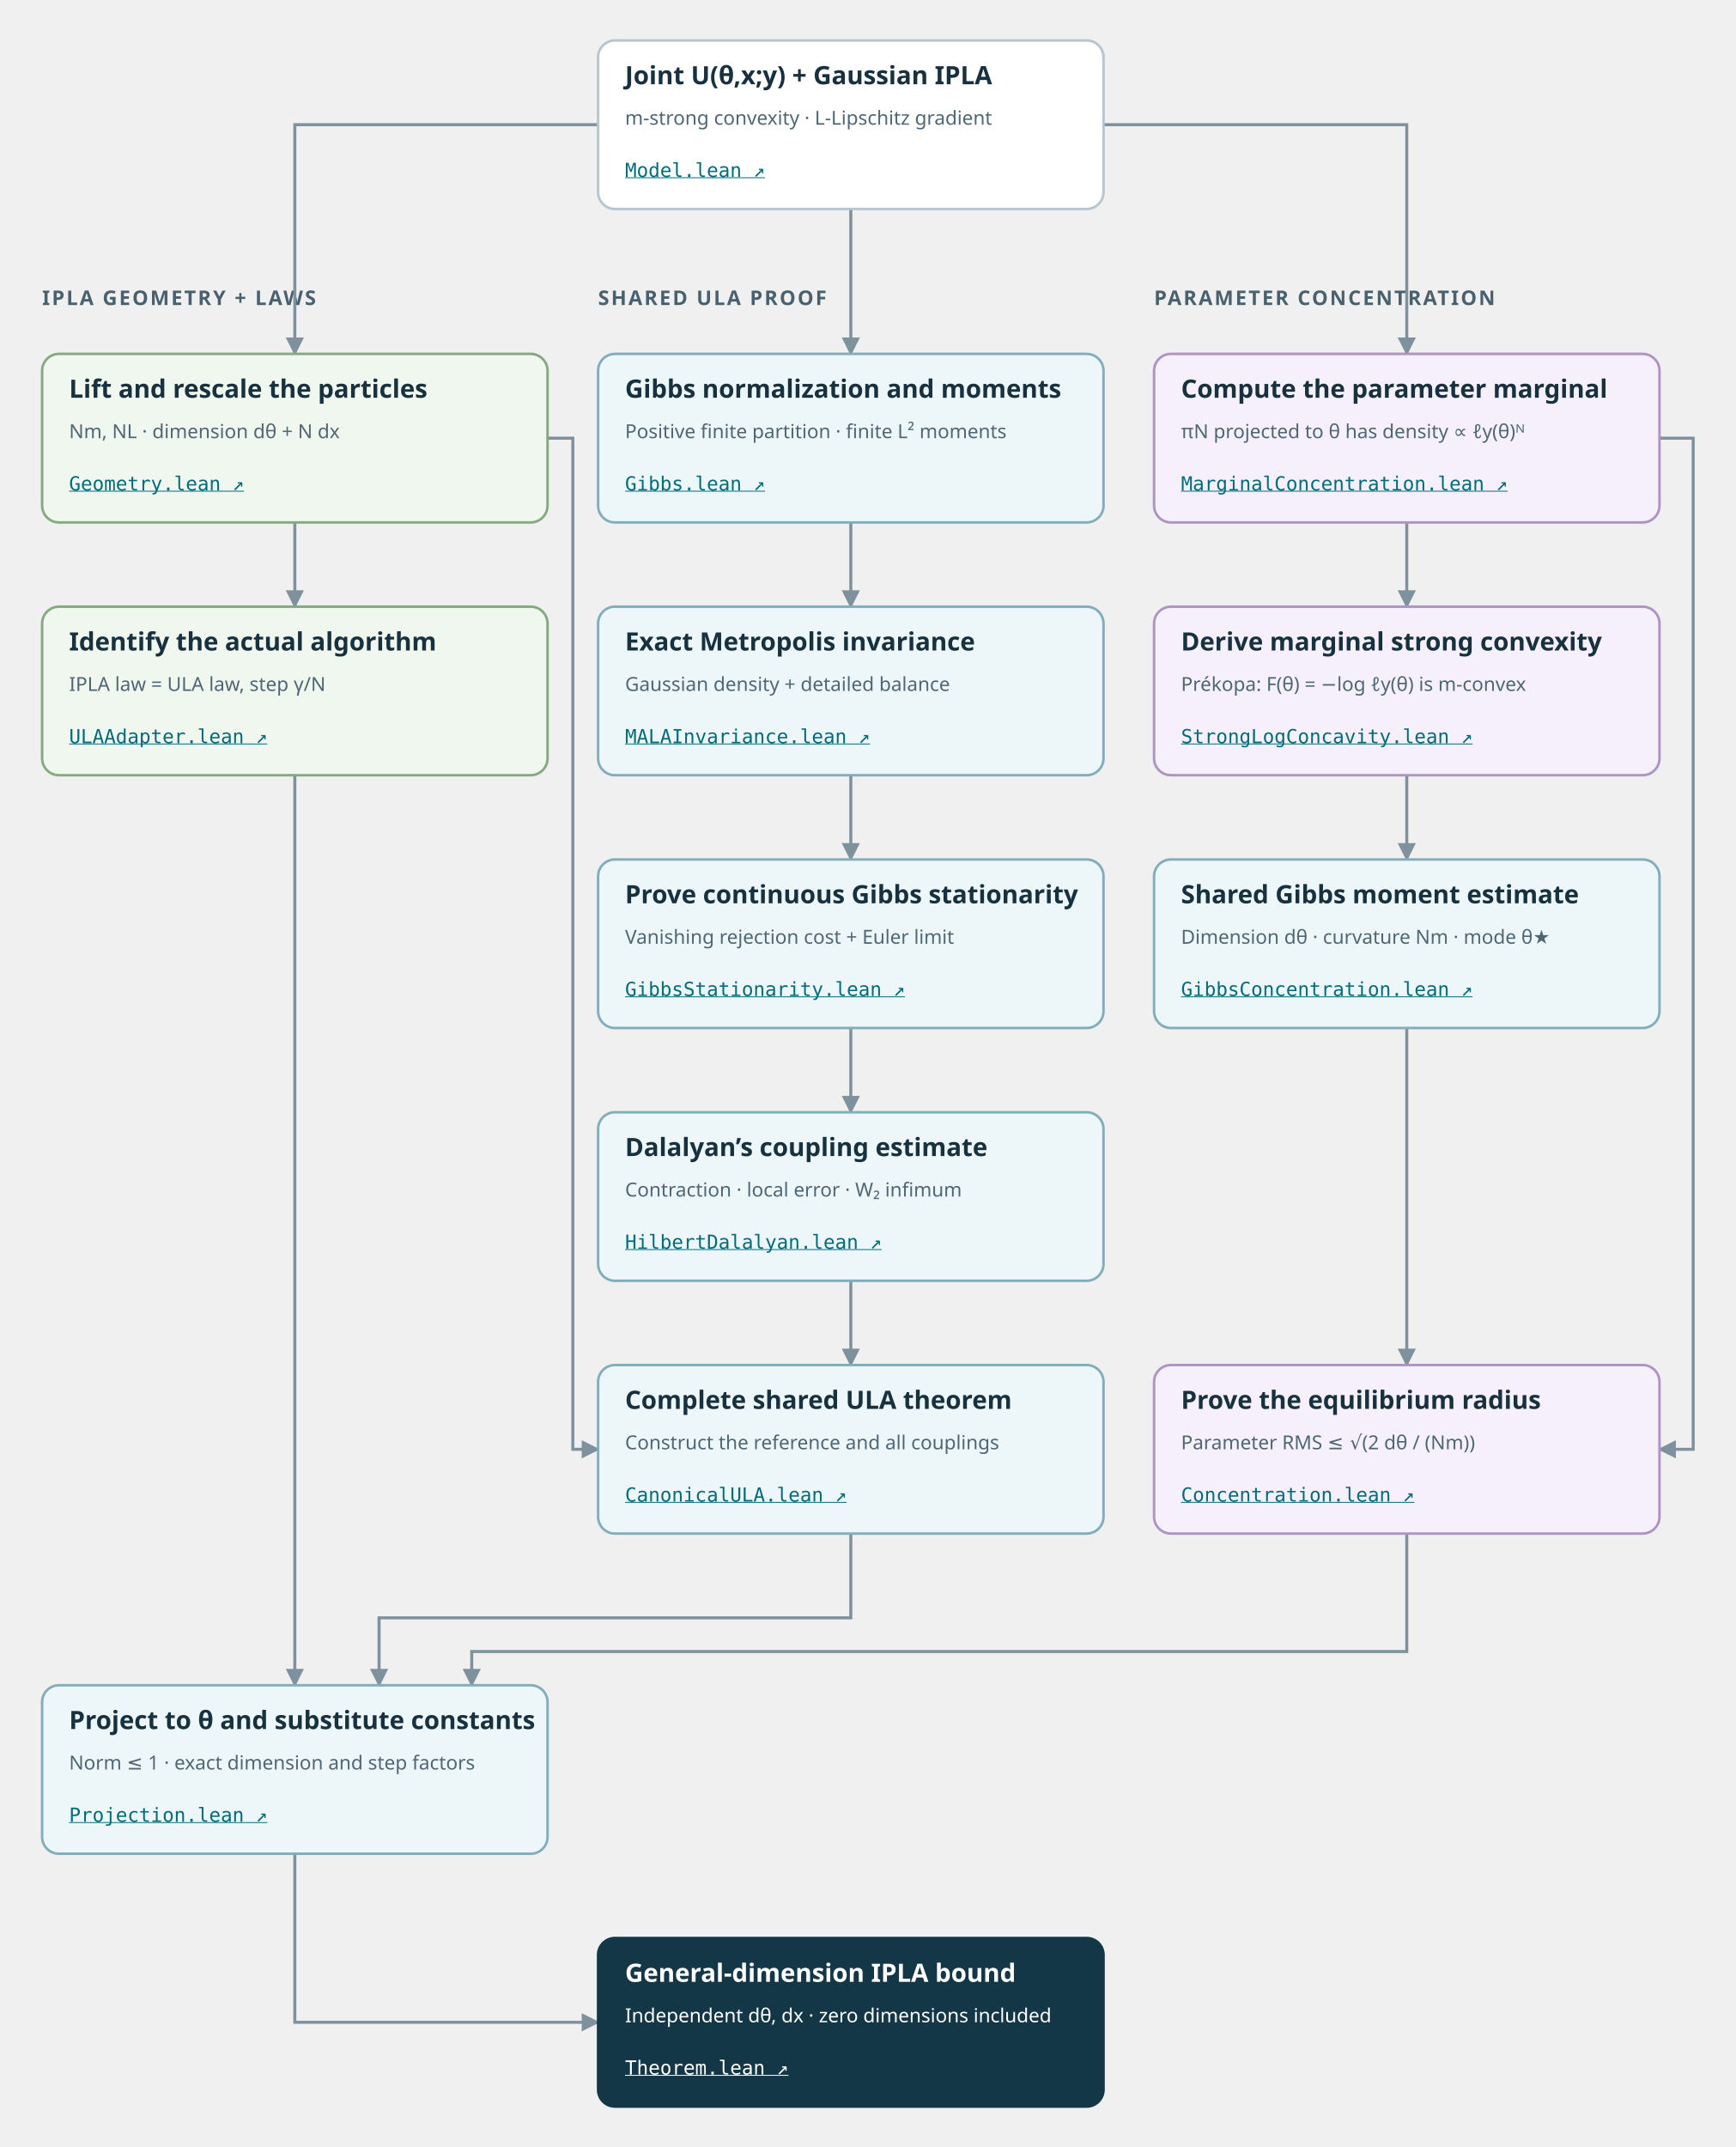
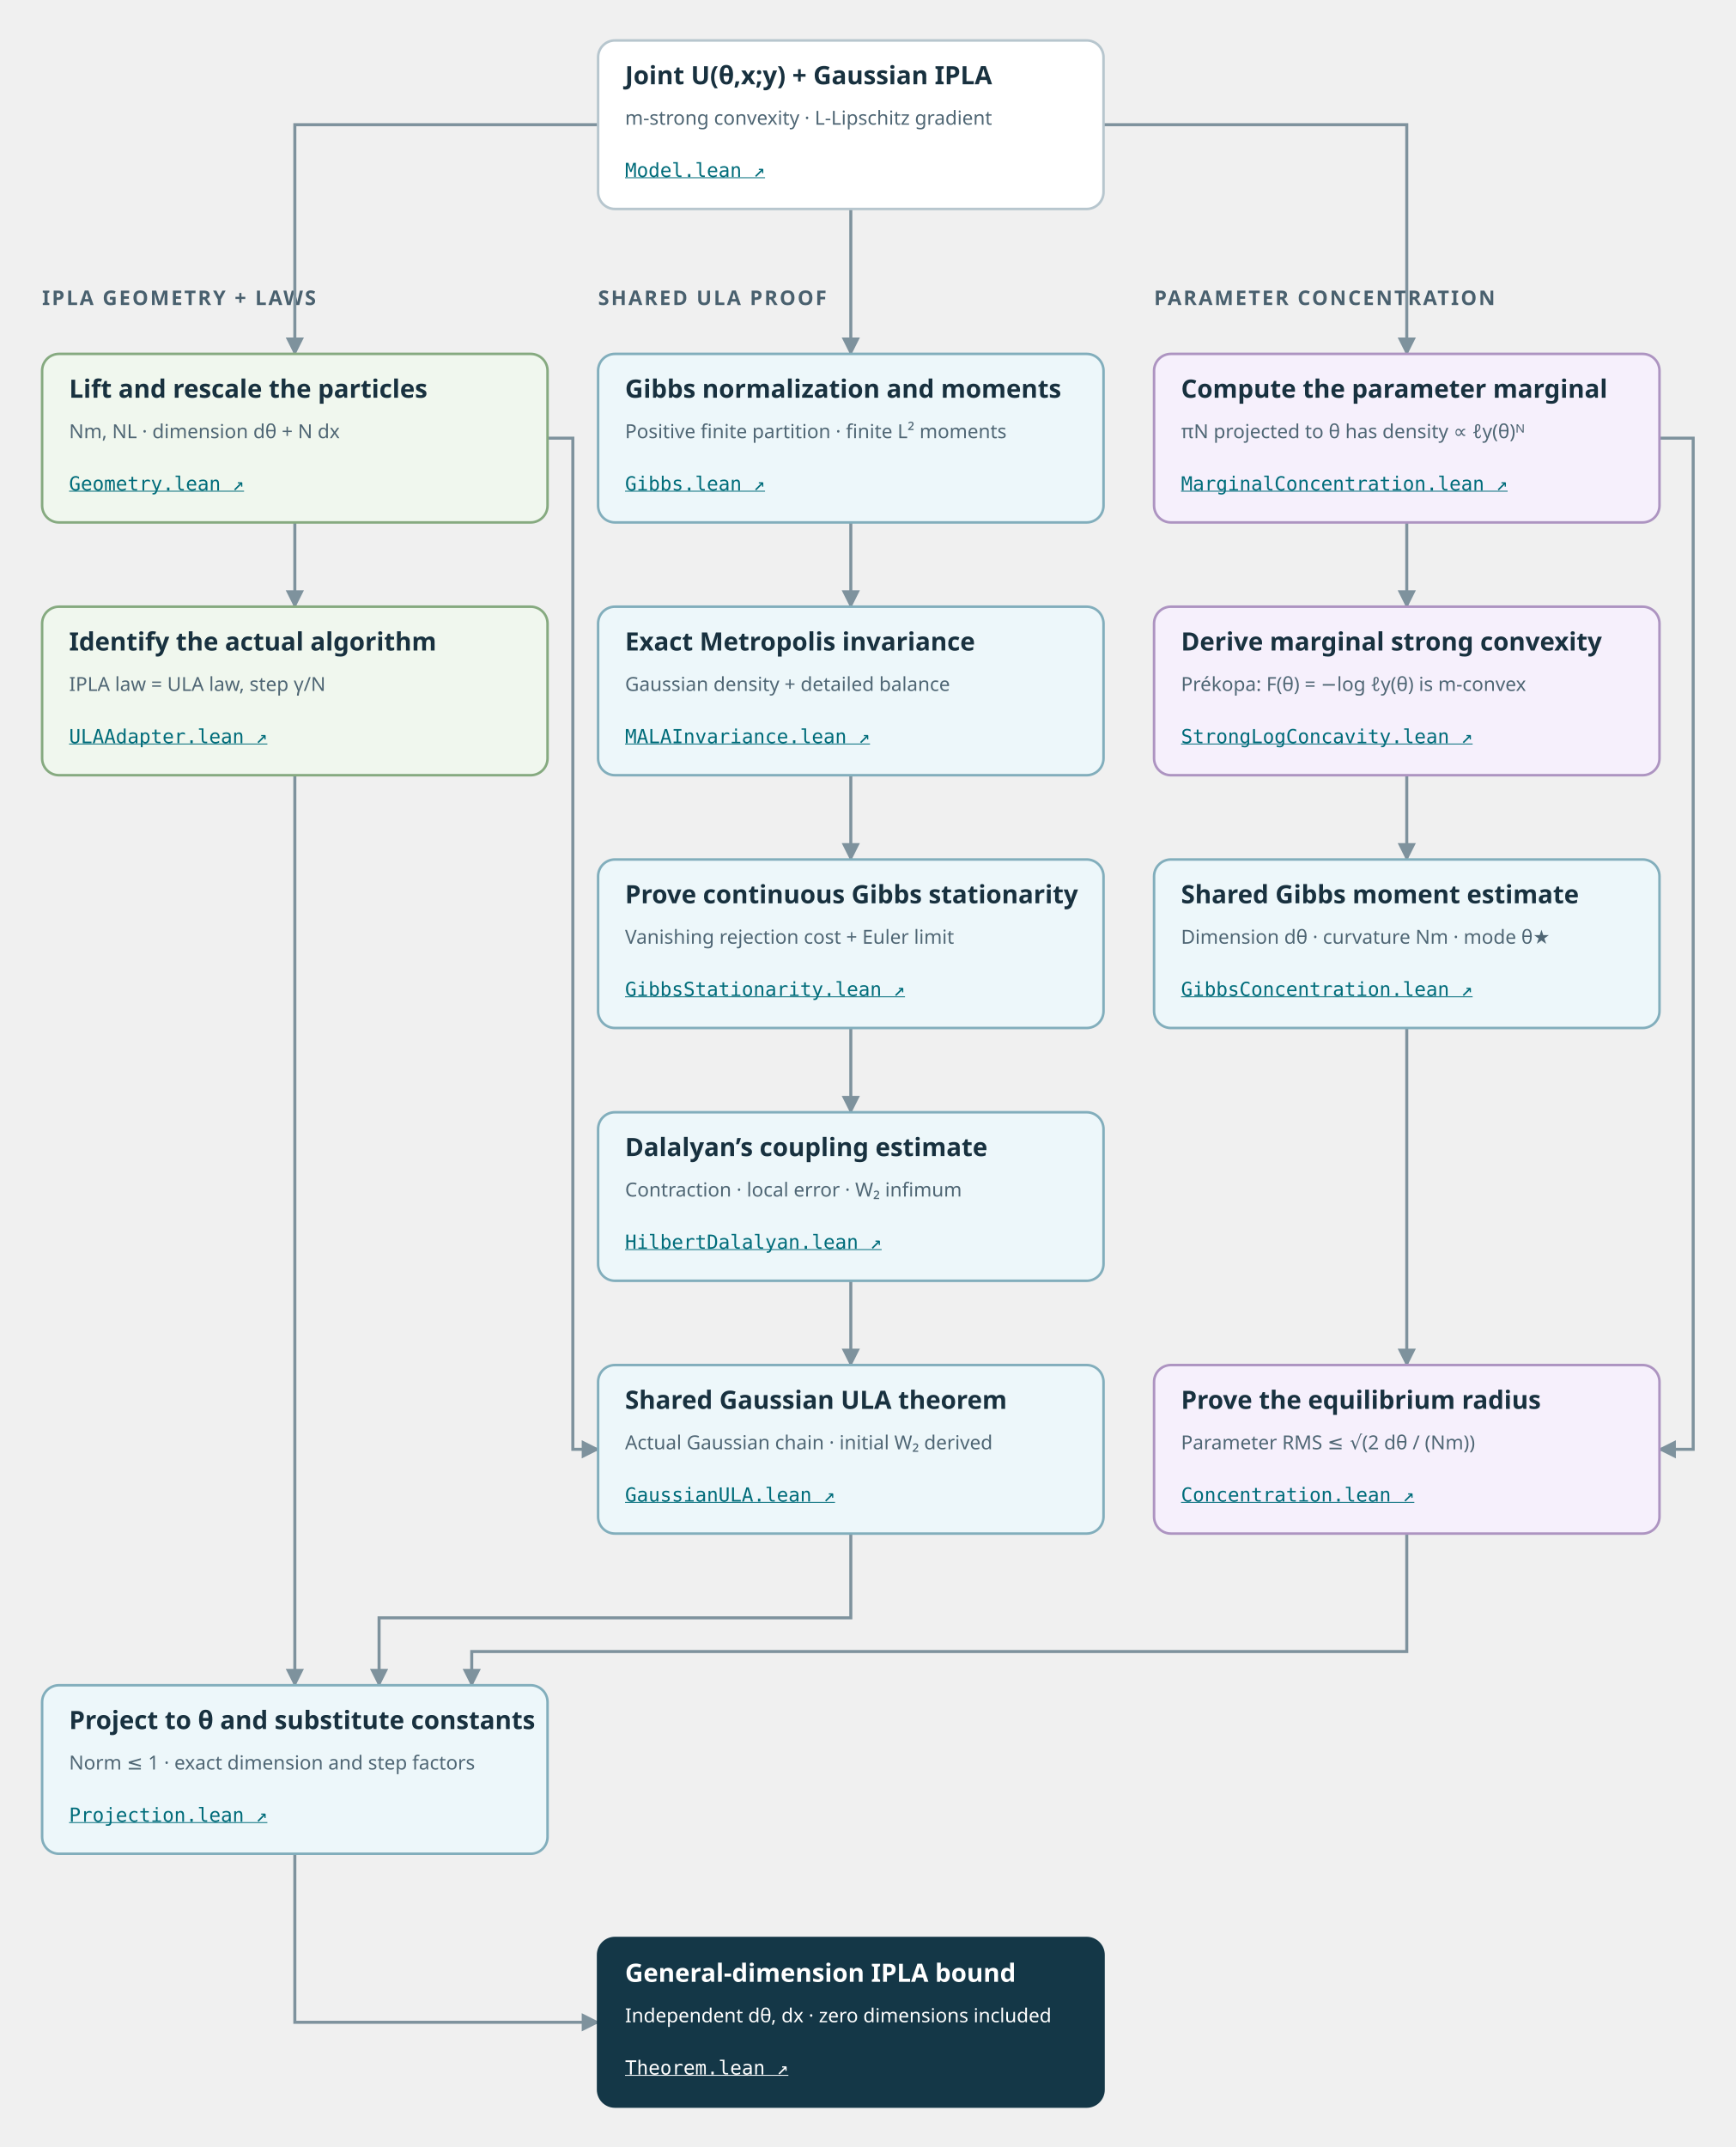
<svg xmlns="http://www.w3.org/2000/svg" viewBox="0 0 1030 1274" class="proof-svg" aria-labelledby="proof-map-title proof-map-description">
  <style>
.proof-edge{fill:none;stroke:#7e929d;stroke-width:1.8;marker-end:url(#proof-arrow)}
.proof-node rect{fill:#fff;stroke:#b7c6ce;stroke-width:1.5}
.proof-node.ipla rect{fill:#f0f7ee;stroke:#86aa80}
.proof-node.ula rect{fill:#edf7fa;stroke:#82aebc}
.proof-node.concentration rect{fill:#f6f0fc;stroke:#ad94c1}
.proof-node.final rect{fill:#143747;stroke:#143747}
.proof-node text{font-family:system-ui,sans-serif;fill:#18313f}
.proof-node .node-title{font-size:15px;font-weight:650}
.proof-node .node-detail{font-size:11.5px;fill:#4f6674}
.proof-node .node-file{font:11.5px ui-monospace,monospace;fill:#006c7a;text-decoration:underline}
.proof-node.final text{fill:#fff}
.proof-node:hover rect,.proof-node:focus-visible rect{stroke:#00596b;stroke-width:3}
.proof-node:focus-visible{outline:none}
.proof-lane{font:600 12px system-ui,sans-serif;letter-spacing:1.1px;fill:#49606e}
</style>
  <defs>
    <marker id="proof-arrow" viewBox="0 0 10 10" refX="9" refY="5" markerWidth="6" markerHeight="6" orient="auto-start-reverse">
      <path d="M 0 0 L 10 5 L 0 10 z" fill="#7e929d" />
    </marker>
  </defs>
  <text class="proof-lane" x="25" y="181">IPLA GEOMETRY + LAWS</text>
  <text class="proof-lane" x="355" y="181">SHARED ULA PROOF</text>
  <text class="proof-lane" x="685" y="181">PARAMETER CONCENTRATION</text>
  <path class="proof-edge" data-from="assumptions" data-to="geometry" d="M 355 74 H 175 V 210" />
  <path class="proof-edge" data-from="assumptions" data-to="gibbs" d="M 505 124 V 210" />
  <path class="proof-edge" data-from="assumptions" data-to="marginal" d="M 655 74 H 835 V 210" />
  <path class="proof-edge" data-from="geometry" data-to="algorithm" d="M 175 310 V 360" />
  <path class="proof-edge" data-from="gibbs" data-to="mala" d="M 505 310 V 360" />
  <path class="proof-edge" data-from="mala" data-to="stationarity" d="M 505 460 V 510" />
  <path class="proof-edge" data-from="stationarity" data-to="dalalyan" d="M 505 610 V 660" />
  <path class="proof-edge" data-from="dalalyan" data-to="canonical" d="M 505 760 V 810" />
  <path class="proof-edge" data-from="geometry" data-to="canonical" d="M 325 260 H 340 V 860 H 355" />
  <path class="proof-edge" data-from="marginal" data-to="log-concavity" d="M 835 310 V 360" />
  <path class="proof-edge" data-from="log-concavity" data-to="gibbs-moment" d="M 835 460 V 510" />
  <path class="proof-edge" data-from="gibbs-moment" data-to="concentration" d="M 835 610 V 810" />
  <path class="proof-edge" data-from="marginal" data-to="concentration" d="M 985 260 H 1005 V 860 H 985" />
  <path class="proof-edge" data-from="algorithm" data-to="projection" d="M 175 460 V 1000" />
  <path class="proof-edge" data-from="canonical" data-to="projection" d="M 505 910 V 960 H 225 V 1000" />
  <path class="proof-edge" data-from="concentration" data-to="projection" d="M 835 910 V 980 H 280 V 1000" />
  <path class="proof-edge" data-from="projection" data-to="theorem" d="M 175 1100 V 1200 H 355" />
  <a class="proof-node input" id="proof-assumptions" href="../Model.lean" data-lean-source="IPLA/Model.lean" data-declaration="GaussianInnovations" tabindex="0" aria-label="Joint U(θ,x;y) + Gaussian IPLA. Open IPLA/Model.lean">
    <rect x="355" y="24" width="300" height="100" rx="10" />
    <text class="node-title" x="371" y="50">Joint U(θ,x;y) + Gaussian IPLA</text>
    <text class="node-detail" x="371" y="74">m-strong convexity · L-Lipschitz gradient</text>
    <text class="node-file" x="371" y="105">Model.lean ↗</text>
  </a>
  <a class="proof-node ipla" id="proof-geometry" href="../Geometry.lean" data-lean-source="IPLA/Geometry.lean" data-declaration="potential_strongConvex" tabindex="0" aria-label="Lift and rescale the particles. Open IPLA/Geometry.lean">
    <rect x="25" y="210" width="300" height="100" rx="10" />
    <text class="node-title" x="41" y="236">Lift and rescale the particles</text>
    <text class="node-detail" x="41" y="260">Nm, NL · dimension dθ + N dx</text>
    <text class="node-file" x="41" y="291">Geometry.lean ↗</text>
  </a>
  <a class="proof-node ipla" id="proof-algorithm" href="../ULAAdapter.lean" data-lean-source="IPLA/ULAAdapter.lean" data-declaration="laws_eq_ulaLawStep" tabindex="0" aria-label="Identify the actual algorithm. Open IPLA/ULAAdapter.lean">
    <rect x="25" y="360" width="300" height="100" rx="10" />
    <text class="node-title" x="41" y="386">Identify the actual algorithm</text>
    <text class="node-detail" x="41" y="410">IPLA law = ULA law, step γ/N</text>
    <text class="node-file" x="41" y="441">ULAAdapter.lean ↗</text>
  </a>
  <a class="proof-node ula" id="proof-gibbs" href="../../UnadjustedLangevin/Gibbs.lean" data-lean-source="UnadjustedLangevin/Gibbs.lean" data-declaration="isProbabilityMeasure_gibbsMeasure" tabindex="0" aria-label="Gibbs normalization and moments. Open UnadjustedLangevin/Gibbs.lean">
    <rect x="355" y="210" width="300" height="100" rx="10" />
    <text class="node-title" x="371" y="236">Gibbs normalization and moments</text>
    <text class="node-detail" x="371" y="260">Positive finite partition · finite L² moments</text>
    <text class="node-file" x="371" y="291">Gibbs.lean ↗</text>
  </a>
  <a class="proof-node ula" id="proof-mala" href="../../UnadjustedLangevin/MALAInvariance.lean" data-lean-source="UnadjustedLangevin/MALAInvariance.lean" data-declaration="malaOneStep_gibbs_invariant" tabindex="0" aria-label="Exact Metropolis invariance. Open UnadjustedLangevin/MALAInvariance.lean">
    <rect x="355" y="360" width="300" height="100" rx="10" />
    <text class="node-title" x="371" y="386">Exact Metropolis invariance</text>
    <text class="node-detail" x="371" y="410">Gaussian density + detailed balance</text>
    <text class="node-file" x="371" y="441">MALAInvariance.lean ↗</text>
  </a>
  <a class="proof-node ula" id="proof-stationarity" href="../../UnadjustedLangevin/GibbsStationarity.lean" data-lean-source="UnadjustedLangevin/GibbsStationarity.lean" data-declaration="lp_langevin_gibbs_stationary" tabindex="0" aria-label="Prove continuous Gibbs stationarity. Open UnadjustedLangevin/GibbsStationarity.lean">
    <rect x="355" y="510" width="300" height="100" rx="10" />
    <text class="node-title" x="371" y="536">Prove continuous Gibbs stationarity</text>
    <text class="node-detail" x="371" y="560">Vanishing rejection cost + Euler limit</text>
    <text class="node-file" x="371" y="591">GibbsStationarity.lean ↗</text>
  </a>
  <a class="proof-node ula" id="proof-dalalyan" href="../../UnadjustedLangevin/HilbertDalalyan.lean" data-lean-source="UnadjustedLangevin/HilbertDalalyan.lean" data-declaration="dalalyan_small_step_of_integral_reference" tabindex="0" aria-label="Dalalyan’s coupling estimate. Open UnadjustedLangevin/HilbertDalalyan.lean">
    <rect x="355" y="660" width="300" height="100" rx="10" />
    <text class="node-title" x="371" y="686">Dalalyan’s coupling estimate</text>
    <text class="node-detail" x="371" y="710">Contraction · local error · W₂ infimum</text>
    <text class="node-file" x="371" y="741">HilbertDalalyan.lean ↗</text>
  </a>
-   <a class="proof-node ula" id="proof-canonical" href="../../UnadjustedLangevin/CanonicalULA.lean" data-lean-source="UnadjustedLangevin/CanonicalULA.lean" data-declaration="dalalyan" tabindex="0" aria-label="Complete shared ULA theorem. Open UnadjustedLangevin/CanonicalULA.lean">
+   <a class="proof-node ula" id="proof-canonical" href="../../UnadjustedLangevin/GaussianULA.lean" data-lean-source="UnadjustedLangevin/GaussianULA.lean" data-declaration="dalalyan_of_gaussian_innovations" tabindex="0" aria-label="Shared Gaussian ULA theorem. Open UnadjustedLangevin/GaussianULA.lean">
    <rect x="355" y="810" width="300" height="100" rx="10" />
-     <text class="node-title" x="371" y="836">Complete shared ULA theorem</text>
-     <text class="node-detail" x="371" y="860">Construct the reference and all couplings</text>
-     <text class="node-file" x="371" y="891">CanonicalULA.lean ↗</text>
+     <text class="node-title" x="371" y="836">Shared Gaussian ULA theorem</text>
+     <text class="node-detail" x="371" y="860">Actual Gaussian chain · initial W₂ derived</text>
+     <text class="node-file" x="371" y="891">GaussianULA.lean ↗</text>
  </a>
  <a class="proof-node concentration" id="proof-marginal" href="../MarginalConcentration.lean" data-lean-source="IPLA/MarginalConcentration.lean" data-declaration="gibbsTarget_parameter_marginal" tabindex="0" aria-label="Compute the parameter marginal. Open IPLA/MarginalConcentration.lean">
    <rect x="685" y="210" width="300" height="100" rx="10" />
    <text class="node-title" x="701" y="236">Compute the parameter marginal</text>
    <text class="node-detail" x="701" y="260">πN projected to θ has density ∝ ℓy(θ)ᴺ</text>
    <text class="node-file" x="701" y="291">MarginalConcentration.lean ↗</text>
  </a>
  <a class="proof-node concentration" id="proof-log-concavity" href="../StrongLogConcavity.lean" data-lean-source="IPLA/StrongLogConcavity.lean" data-declaration="marginalPotential_strongConvex" tabindex="0" aria-label="Derive marginal strong convexity. Open IPLA/StrongLogConcavity.lean">
    <rect x="685" y="360" width="300" height="100" rx="10" />
    <text class="node-title" x="701" y="386">Derive marginal strong convexity</text>
    <text class="node-detail" x="701" y="410">Prékopa: F(θ) = −log ℓy(θ) is m-convex</text>
    <text class="node-file" x="701" y="441">StrongLogConcavity.lean ↗</text>
  </a>
  <a class="proof-node ula" id="proof-gibbs-moment" href="../../UnadjustedLangevin/GibbsConcentration.lean" data-lean-source="UnadjustedLangevin/GibbsConcentration.lean" data-declaration="integral_sq_dist_gibbs_le_of_continuous_strongConvex_mode" tabindex="0" aria-label="Shared Gibbs moment estimate. Open UnadjustedLangevin/GibbsConcentration.lean">
    <rect x="685" y="510" width="300" height="100" rx="10" />
    <text class="node-title" x="701" y="536">Shared Gibbs moment estimate</text>
    <text class="node-detail" x="701" y="560">Dimension dθ · curvature Nm · mode θ★</text>
    <text class="node-file" x="701" y="591">GibbsConcentration.lean ↗</text>
  </a>
  <a class="proof-node concentration" id="proof-concentration" href="../Concentration.lean" data-lean-source="IPLA/Concentration.lean" data-declaration="gibbsTarget_parameter_concentration" tabindex="0" aria-label="Prove the equilibrium radius. Open IPLA/Concentration.lean">
    <rect x="685" y="810" width="300" height="100" rx="10" />
    <text class="node-title" x="701" y="836">Prove the equilibrium radius</text>
    <text class="node-detail" x="701" y="860">Parameter RMS ≤ √(2 dθ / (Nm))</text>
    <text class="node-file" x="701" y="891">Concentration.lean ↗</text>
  </a>
  <a class="proof-node ula" id="proof-projection" href="../../UnadjustedLangevin/Projection.lean" data-lean-source="UnadjustedLangevin/Projection.lean" data-declaration="projectedRMSReal_le_wasserstein2Real_add" tabindex="0" aria-label="Project to θ and substitute constants. Open UnadjustedLangevin/Projection.lean">
    <rect x="25" y="1000" width="300" height="100" rx="10" />
    <text class="node-title" x="41" y="1026">Project to θ and substitute constants</text>
    <text class="node-detail" x="41" y="1050">Norm ≤ 1 · exact dimension and step factors</text>
    <text class="node-file" x="41" y="1081">Projection.lean ↗</text>
  </a>
  <a class="proof-node final" id="proof-theorem" href="../Theorem.lean" data-lean-source="IPLA/Theorem.lean" data-declaration="theorem1" tabindex="0" aria-label="General-dimension IPLA bound. Open IPLA/Theorem.lean">
    <rect x="355" y="1150" width="300" height="100" rx="10" />
    <text class="node-title" x="371" y="1176">General-dimension IPLA bound</text>
    <text class="node-detail" x="371" y="1200">Independent dθ, dx · zero dimensions included</text>
    <text class="node-file" x="371" y="1231">Theorem.lean ↗</text>
  </a>
</svg>
